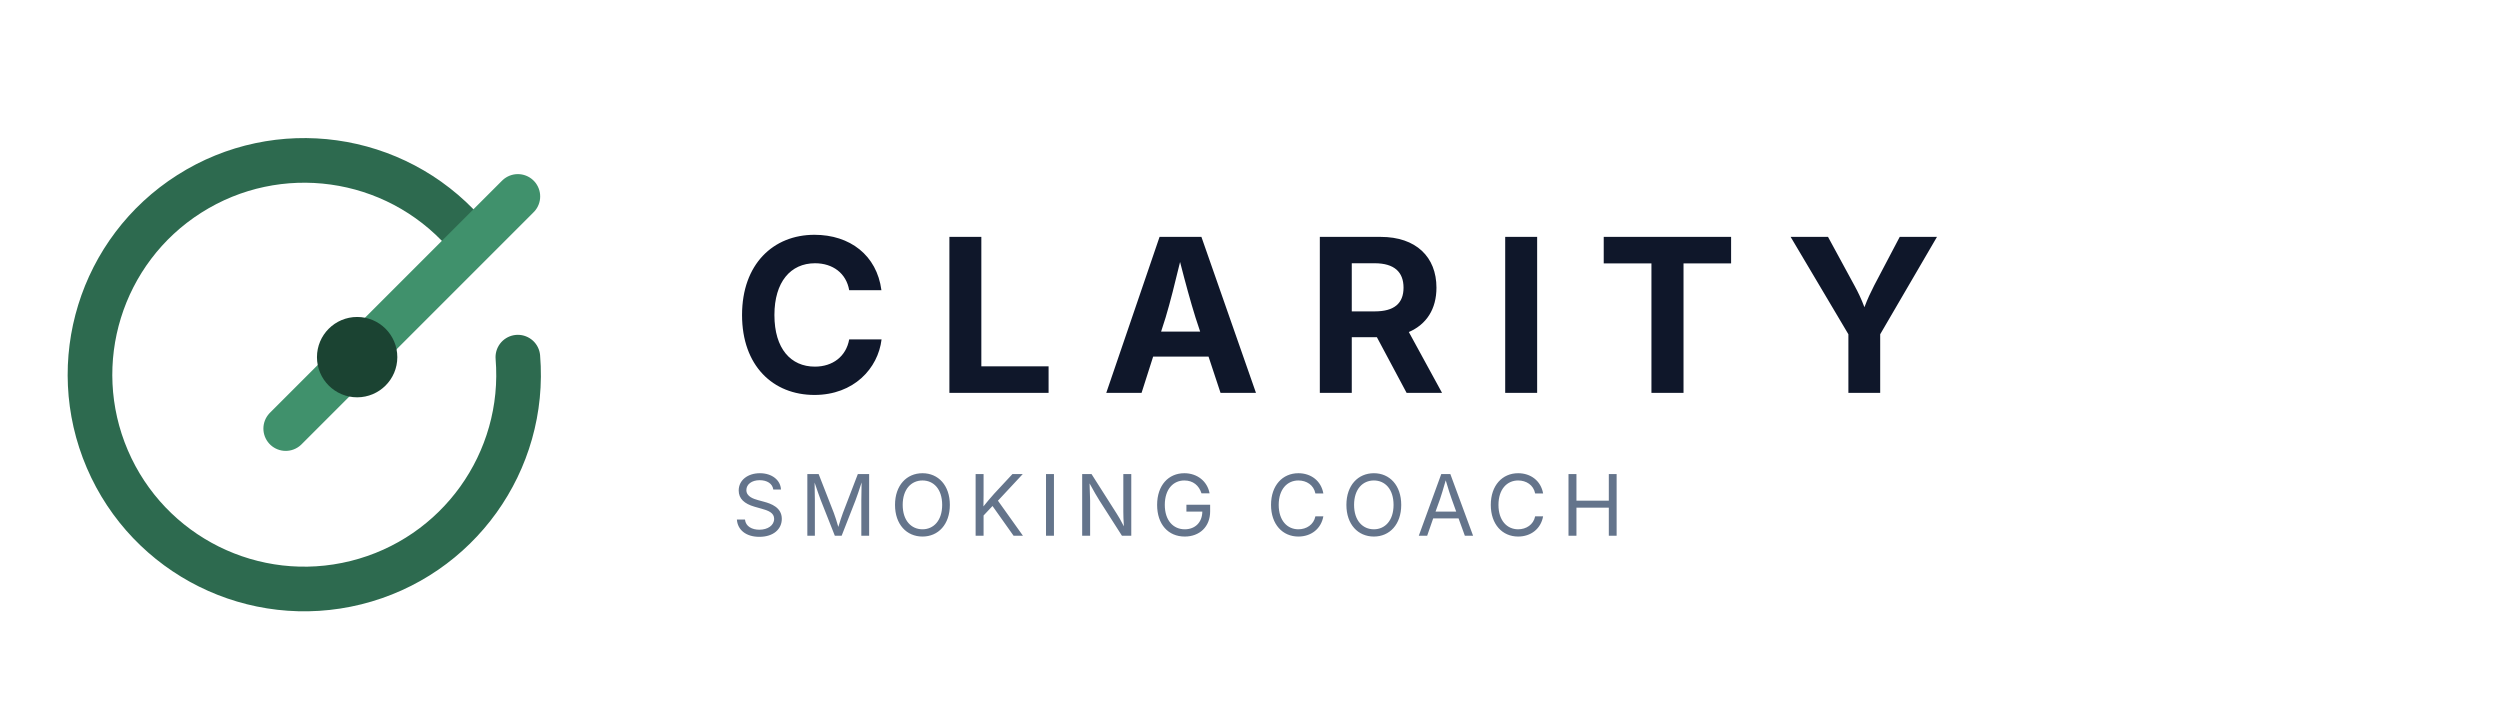
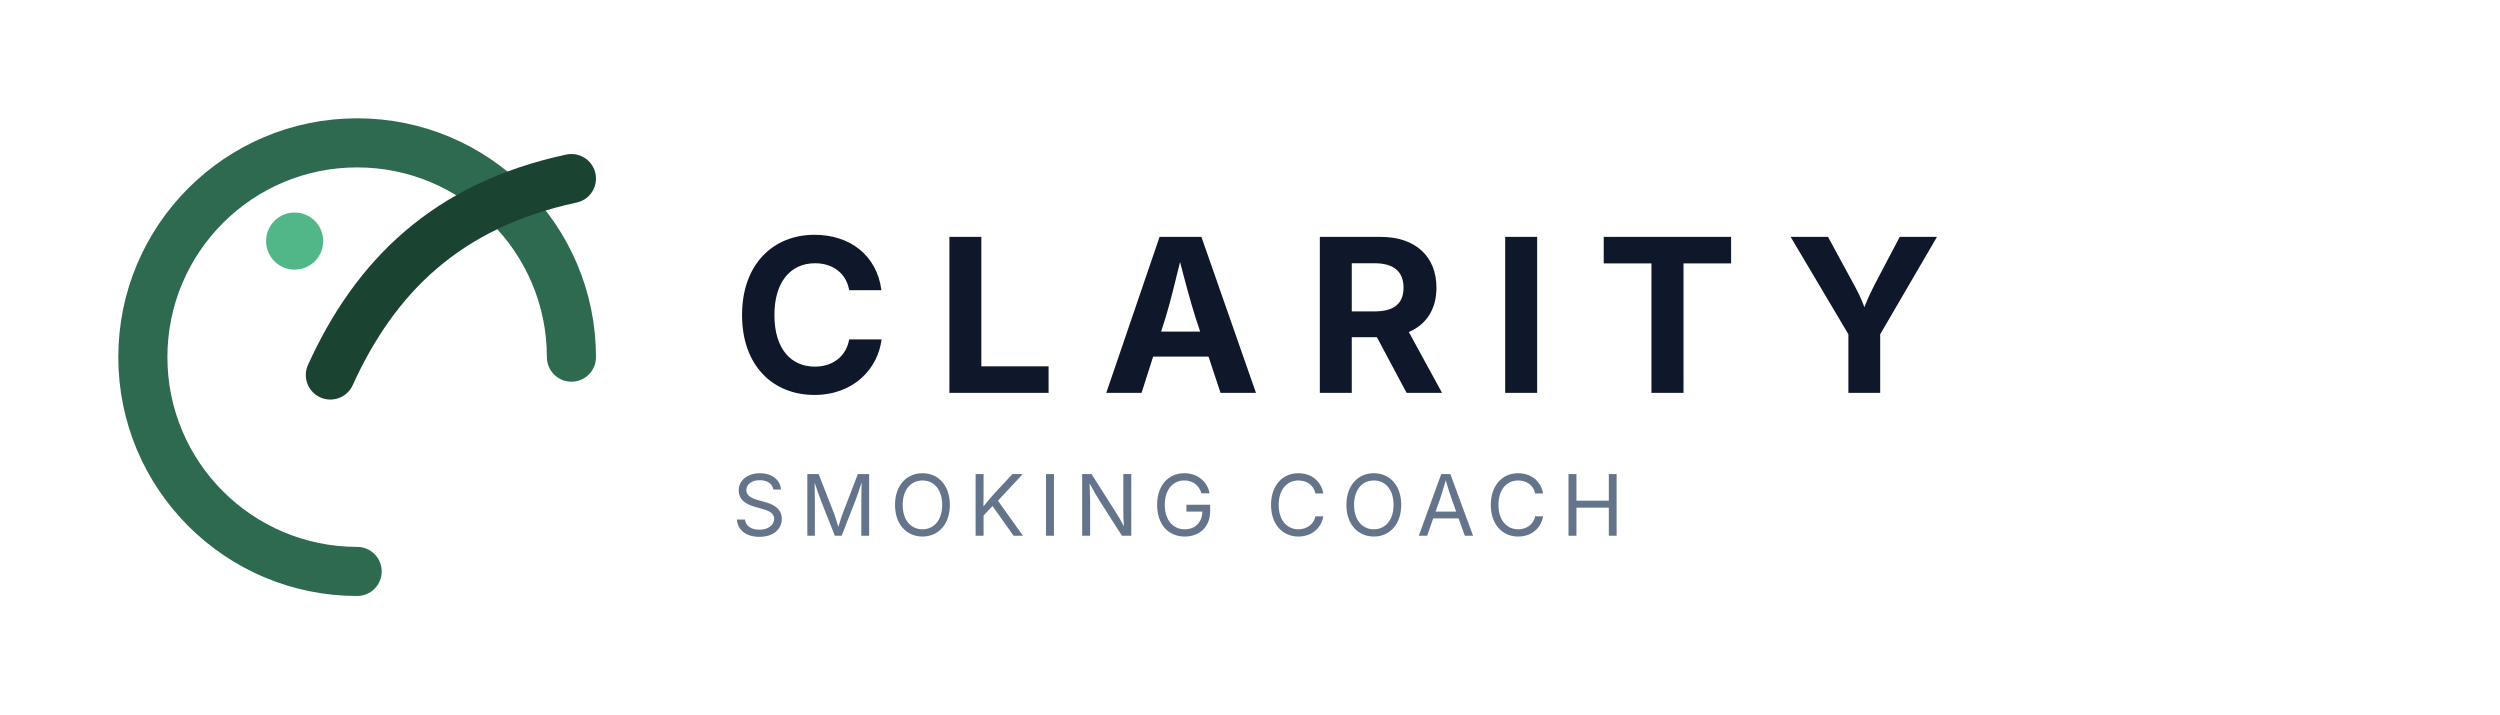
<svg xmlns="http://www.w3.org/2000/svg" viewBox="0 0 280 80" width="280" height="80" fill="none">
  <g transform="translate(10, 10)">
-     <path d="M 42 16 A 24 24 0 1 0 48 30" stroke="#2D6A4F" stroke-width="5" stroke-linecap="round" />
-     <line x1="22" y1="38" x2="48" y2="12" stroke="#40916C" stroke-width="5" stroke-linecap="round" />
-     <circle cx="30" cy="30" r="4.5" fill="#1B4332" />
+     <path d="M 30 54 A 24 24 0 1 1 54 30" stroke="#2D6A4F" stroke-width="5.5" stroke-linecap="round" />
+     <path d="M 27 32 C 32 21 40 13 54 10" stroke="#1B4332" stroke-width="5.5" stroke-linecap="round" />
+     <circle cx="23" cy="17" r="3.2" fill="#52B788" />
  </g>
  <text x="82" y="44" font-family="system-ui, -apple-system, sans-serif" font-size="24" font-weight="700" letter-spacing="5" fill="#0F172A">CLARITY</text>
  <text x="82" y="60" font-family="system-ui, -apple-system, sans-serif" font-size="9.5" font-weight="400" letter-spacing="1.5" fill="#64748B">SMOKING COACH</text>
</svg>
